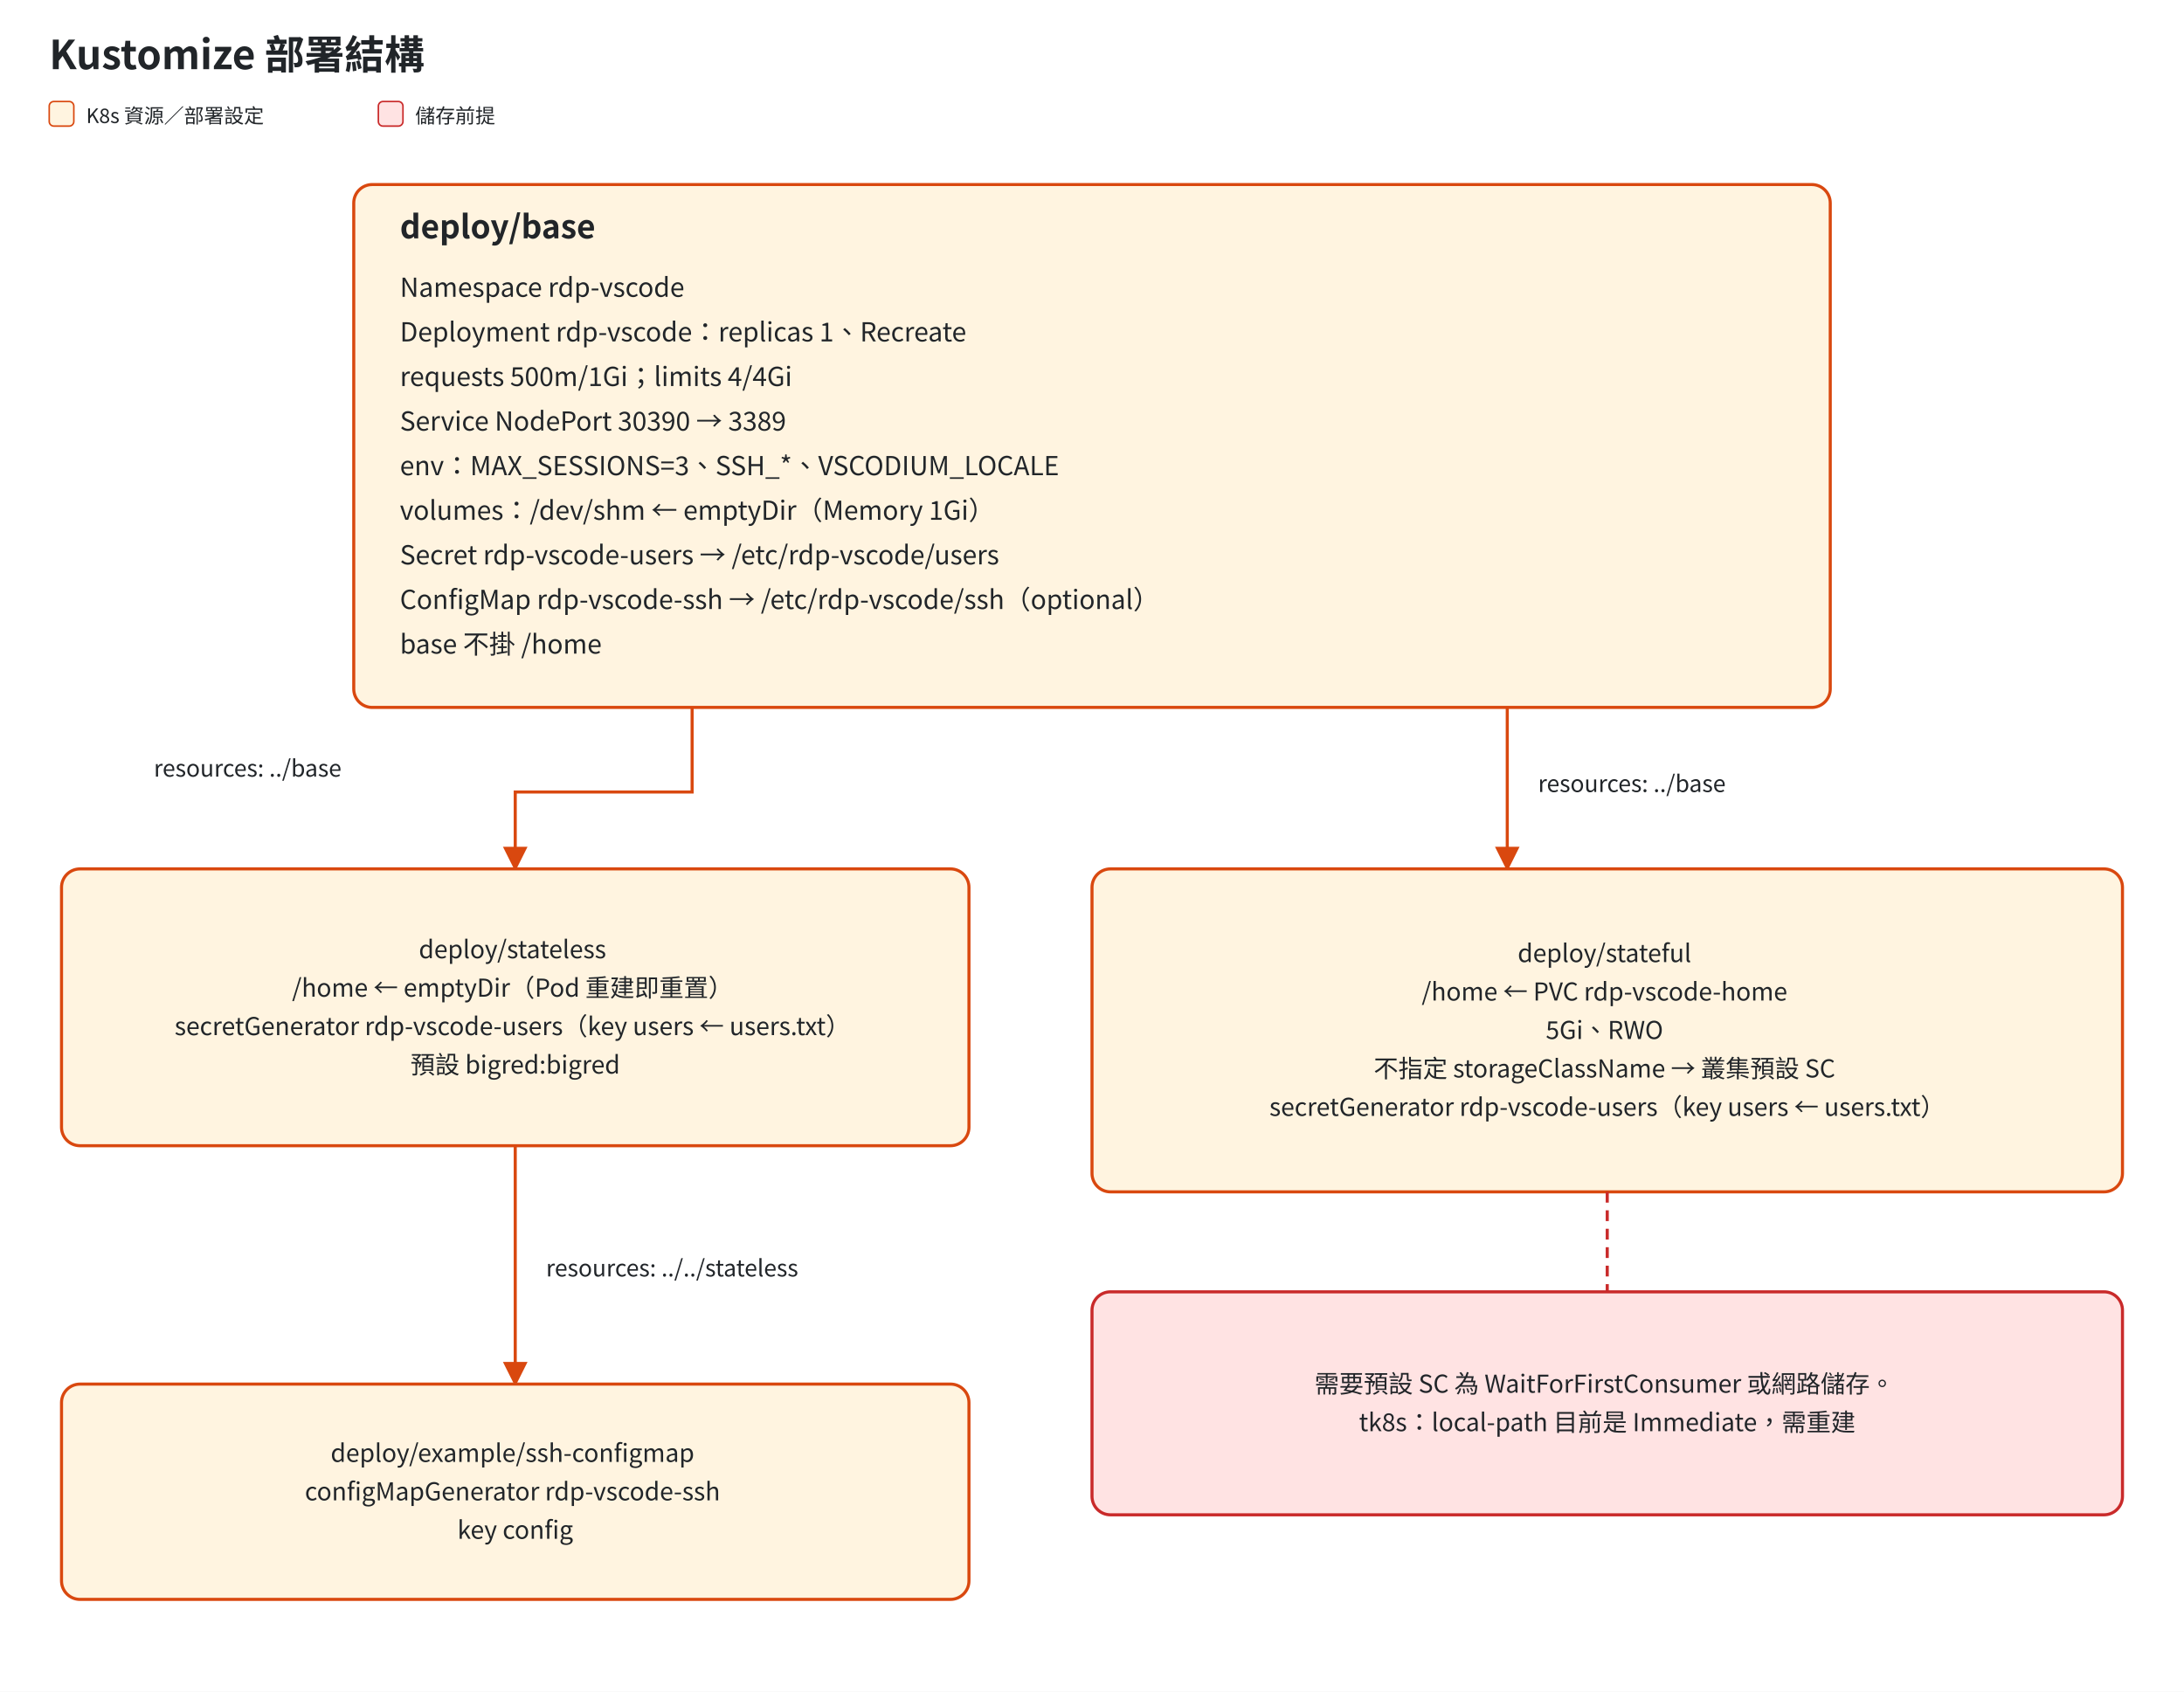
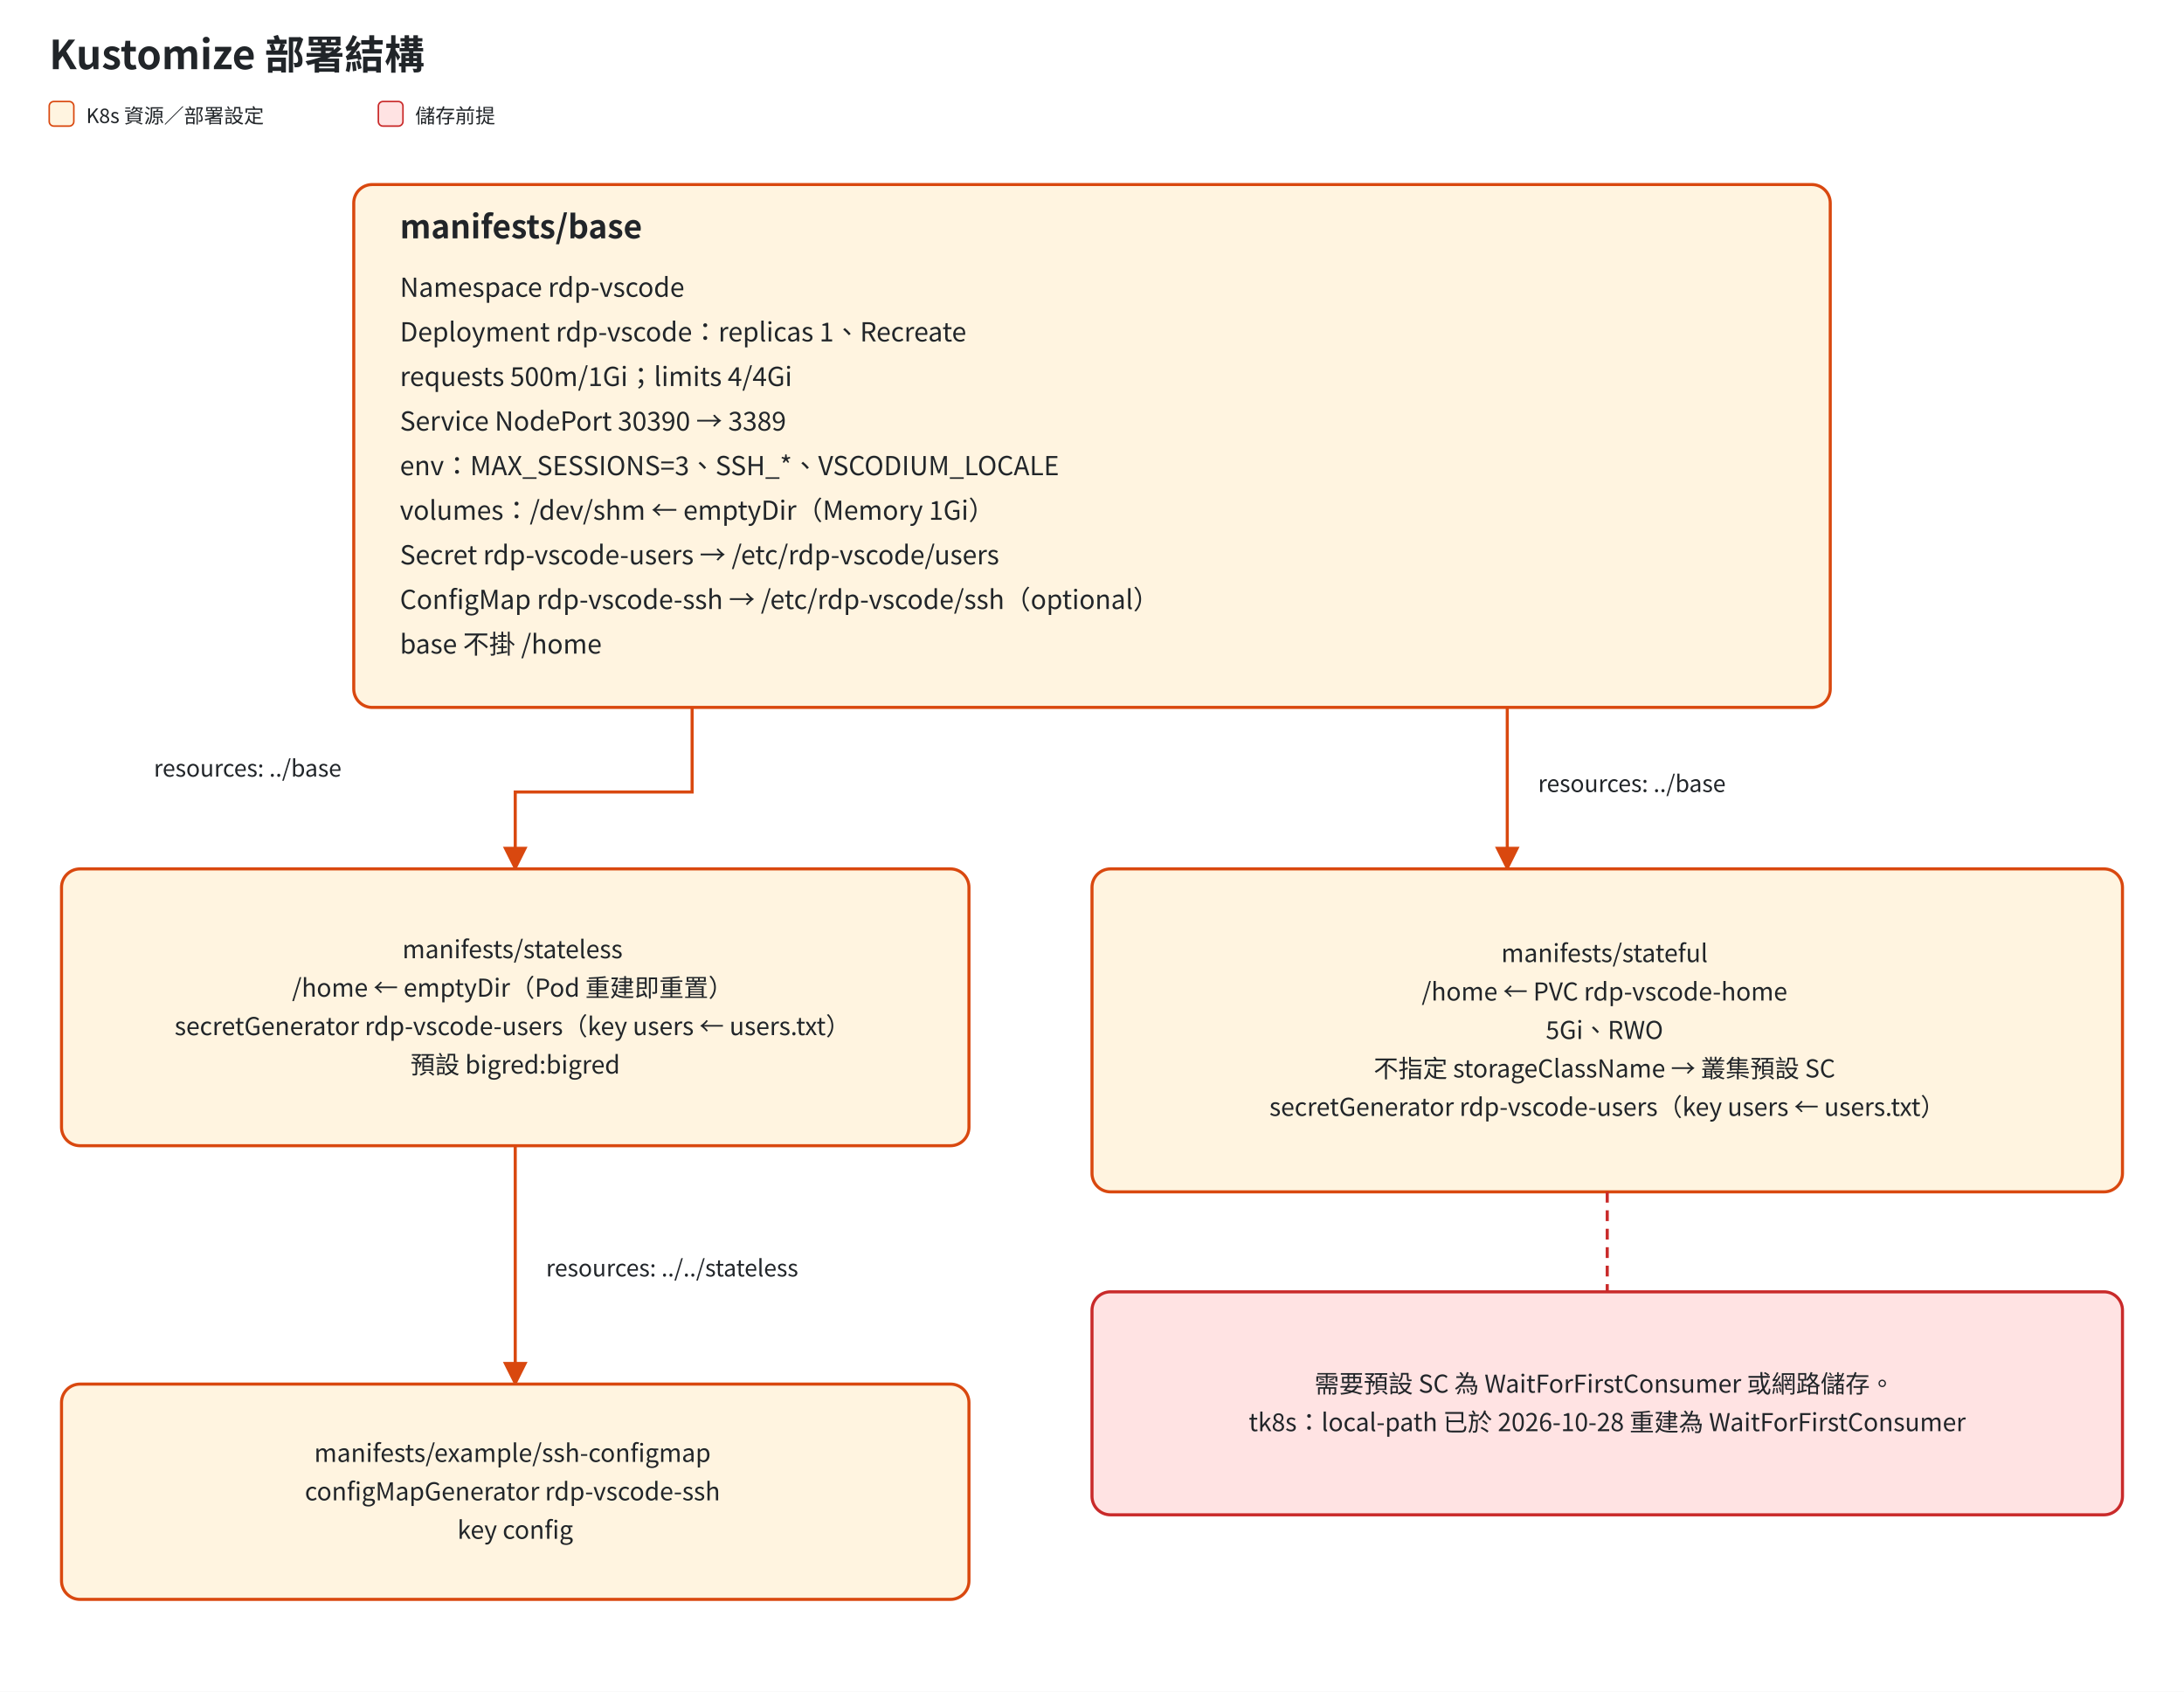
<svg xmlns="http://www.w3.org/2000/svg" version="1.1" width="1420" height="1100" viewBox="0 0 1420 1100">
  <rect width="1420" height="1100" fill="#ffffff" />
  <defs>
    <marker id="arrow-gray" viewBox="0 0 10 10" refX="9" refY="5" markerWidth="8" markerHeight="8" orient="auto">
      <path d="M 0 0 L 10 5 L 0 10 z" fill="#495057" />
    </marker>
    <marker id="arrow-blue" viewBox="0 0 10 10" refX="9" refY="5" markerWidth="8" markerHeight="8" orient="auto">
      <path d="M 0 0 L 10 5 L 0 10 z" fill="#1c64c8" />
    </marker>
    <marker id="arrow-green" viewBox="0 0 10 10" refX="9" refY="5" markerWidth="8" markerHeight="8" orient="auto">
      <path d="M 0 0 L 10 5 L 0 10 z" fill="#2b8a3e" />
    </marker>
    <marker id="arrow-amber" viewBox="0 0 10 10" refX="9" refY="5" markerWidth="8" markerHeight="8" orient="auto">
      <path d="M 0 0 L 10 5 L 0 10 z" fill="#d9480f" />
    </marker>
    <marker id="arrow-red" viewBox="0 0 10 10" refX="9" refY="5" markerWidth="8" markerHeight="8" orient="auto">
      <path d="M 0 0 L 10 5 L 0 10 z" fill="#c92a2a" />
    </marker>
  </defs>
  <g font-family="&quot;Noto Sans CJK TC&quot;,&quot;Noto Sans TC&quot;,&quot;Microsoft JhengHei&quot;,&quot;PingFang TC&quot;,sans-serif" fill="#212529" font-size="16">
    <text x="32" y="45" font-size="26" text-anchor="start" font-weight="700">
      <tspan x="32" dy="0">Kustomize 部署結構</tspan>
    </text>
    <rect x="32" y="66" width="16" height="16" rx="3" fill="#fff4e0" stroke="#d9480f" />
    <text x="56" y="80" font-size="13" text-anchor="start">
      <tspan x="56" dy="0">K8s 資源／部署設定</tspan>
    </text>
    <rect x="246" y="66" width="16" height="16" rx="3" fill="#ffe3e3" stroke="#c92a2a" />
    <text x="270" y="80" font-size="13" text-anchor="start">
      <tspan x="270" dy="0">儲存前提</tspan>
    </text>
    <rect x="230" y="120" width="960" height="340" rx="12" fill="#fff4e0" stroke="#d9480f" stroke-width="2" />
    <text x="260" y="155" font-size="21" text-anchor="start" font-weight="700">
-       <tspan x="260" dy="0">deploy/base</tspan>
+       <tspan x="260" dy="0">manifests/base</tspan>
    </text>
    <text x="260" y="193" font-size="17" text-anchor="start">
      <tspan x="260" dy="0">Namespace rdp-vscode</tspan>
      <tspan x="260" dy="29">Deployment rdp-vscode：replicas 1、Recreate</tspan>
      <tspan x="260" dy="29">requests 500m/1Gi；limits 4/4Gi</tspan>
      <tspan x="260" dy="29">Service NodePort 30390 → 3389</tspan>
      <tspan x="260" dy="29">env：MAX_SESSIONS=3、SSH_*、VSCODIUM_LOCALE</tspan>
      <tspan x="260" dy="29">volumes：/dev/shm ← emptyDir（Memory 1Gi）</tspan>
      <tspan x="260" dy="29">Secret rdp-vscode-users → /etc/rdp-vscode/users</tspan>
      <tspan x="260" dy="29">ConfigMap rdp-vscode-ssh → /etc/rdp-vscode/ssh（optional）</tspan>
      <tspan x="260" dy="29">base 不掛 /home</tspan>
    </text>
    <path d="M 450 460 V 515 H 335 V 565" fill="none" stroke="#d9480f" stroke-width="2" marker-end="url(#arrow-amber)" />
    <text x="100" y="505" font-size="15" text-anchor="start">
      <tspan x="100" dy="0">resources: ../base</tspan>
    </text>
    <path d="M 980 460 V 565" fill="none" stroke="#d9480f" stroke-width="2" marker-end="url(#arrow-amber)" />
    <text x="1000" y="515" font-size="15" text-anchor="start">
      <tspan x="1000" dy="0">resources: ../base</tspan>
    </text>
    <rect x="40" y="565" width="590" height="180" rx="12" fill="#fff4e0" stroke="#d9480f" stroke-width="2" />
    <text x="335.0" y="623.1" font-size="16" text-anchor="middle">
-       <tspan x="335.0" dy="0">deploy/stateless</tspan>
+       <tspan x="335.0" dy="0">manifests/stateless</tspan>
      <tspan x="335.0" dy="25">/home ← emptyDir（Pod 重建即重置）</tspan>
      <tspan x="335.0" dy="25">secretGenerator rdp-vscode-users（key users ← users.txt）</tspan>
      <tspan x="335.0" dy="25">預設 bigred:bigred</tspan>
    </text>
    <rect x="710" y="565" width="670" height="210" rx="12" fill="#fff4e0" stroke="#d9480f" stroke-width="2" />
    <text x="1045.0" y="625.6" font-size="16" text-anchor="middle">
-       <tspan x="1045.0" dy="0">deploy/stateful</tspan>
+       <tspan x="1045.0" dy="0">manifests/stateful</tspan>
      <tspan x="1045.0" dy="25">/home ← PVC rdp-vscode-home</tspan>
      <tspan x="1045.0" dy="25">5Gi、RWO</tspan>
      <tspan x="1045.0" dy="25">不指定 storageClassName → 叢集預設 SC</tspan>
      <tspan x="1045.0" dy="25">secretGenerator rdp-vscode-users（key users ← users.txt）</tspan>
    </text>
    <path d="M 335 745 V 900" fill="none" stroke="#d9480f" stroke-width="2" marker-end="url(#arrow-amber)" />
    <text x="355" y="830" font-size="15" text-anchor="start">
      <tspan x="355" dy="0">resources: ../../stateless</tspan>
    </text>
    <rect x="40" y="900" width="590" height="140" rx="12" fill="#fff4e0" stroke="#d9480f" stroke-width="2" />
    <text x="335.0" y="950.6" font-size="16" text-anchor="middle">
-       <tspan x="335.0" dy="0">deploy/example/ssh-configmap</tspan>
+       <tspan x="335.0" dy="0">manifests/example/ssh-configmap</tspan>
      <tspan x="335.0" dy="25">configMapGenerator rdp-vscode-ssh</tspan>
      <tspan x="335.0" dy="25">key config</tspan>
    </text>
    <rect x="710" y="840" width="670" height="145" rx="12" fill="#ffe3e3" stroke="#c92a2a" stroke-width="2" />
    <text x="1045.0" y="905.6" font-size="16" text-anchor="middle">
      <tspan x="1045.0" dy="0">需要預設 SC 為 WaitForFirstConsumer 或網路儲存。</tspan>
-       <tspan x="1045.0" dy="25">tk8s：local-path 目前是 Immediate，需重建</tspan>
+       <tspan x="1045.0" dy="25">tk8s：local-path 已於 2026-10-28 重建為 WaitForFirstConsumer</tspan>
    </text>
    <path d="M 1045 775 V 840" fill="none" stroke="#c92a2a" stroke-width="2" stroke-dasharray="7 5" />
  </g>
</svg>
